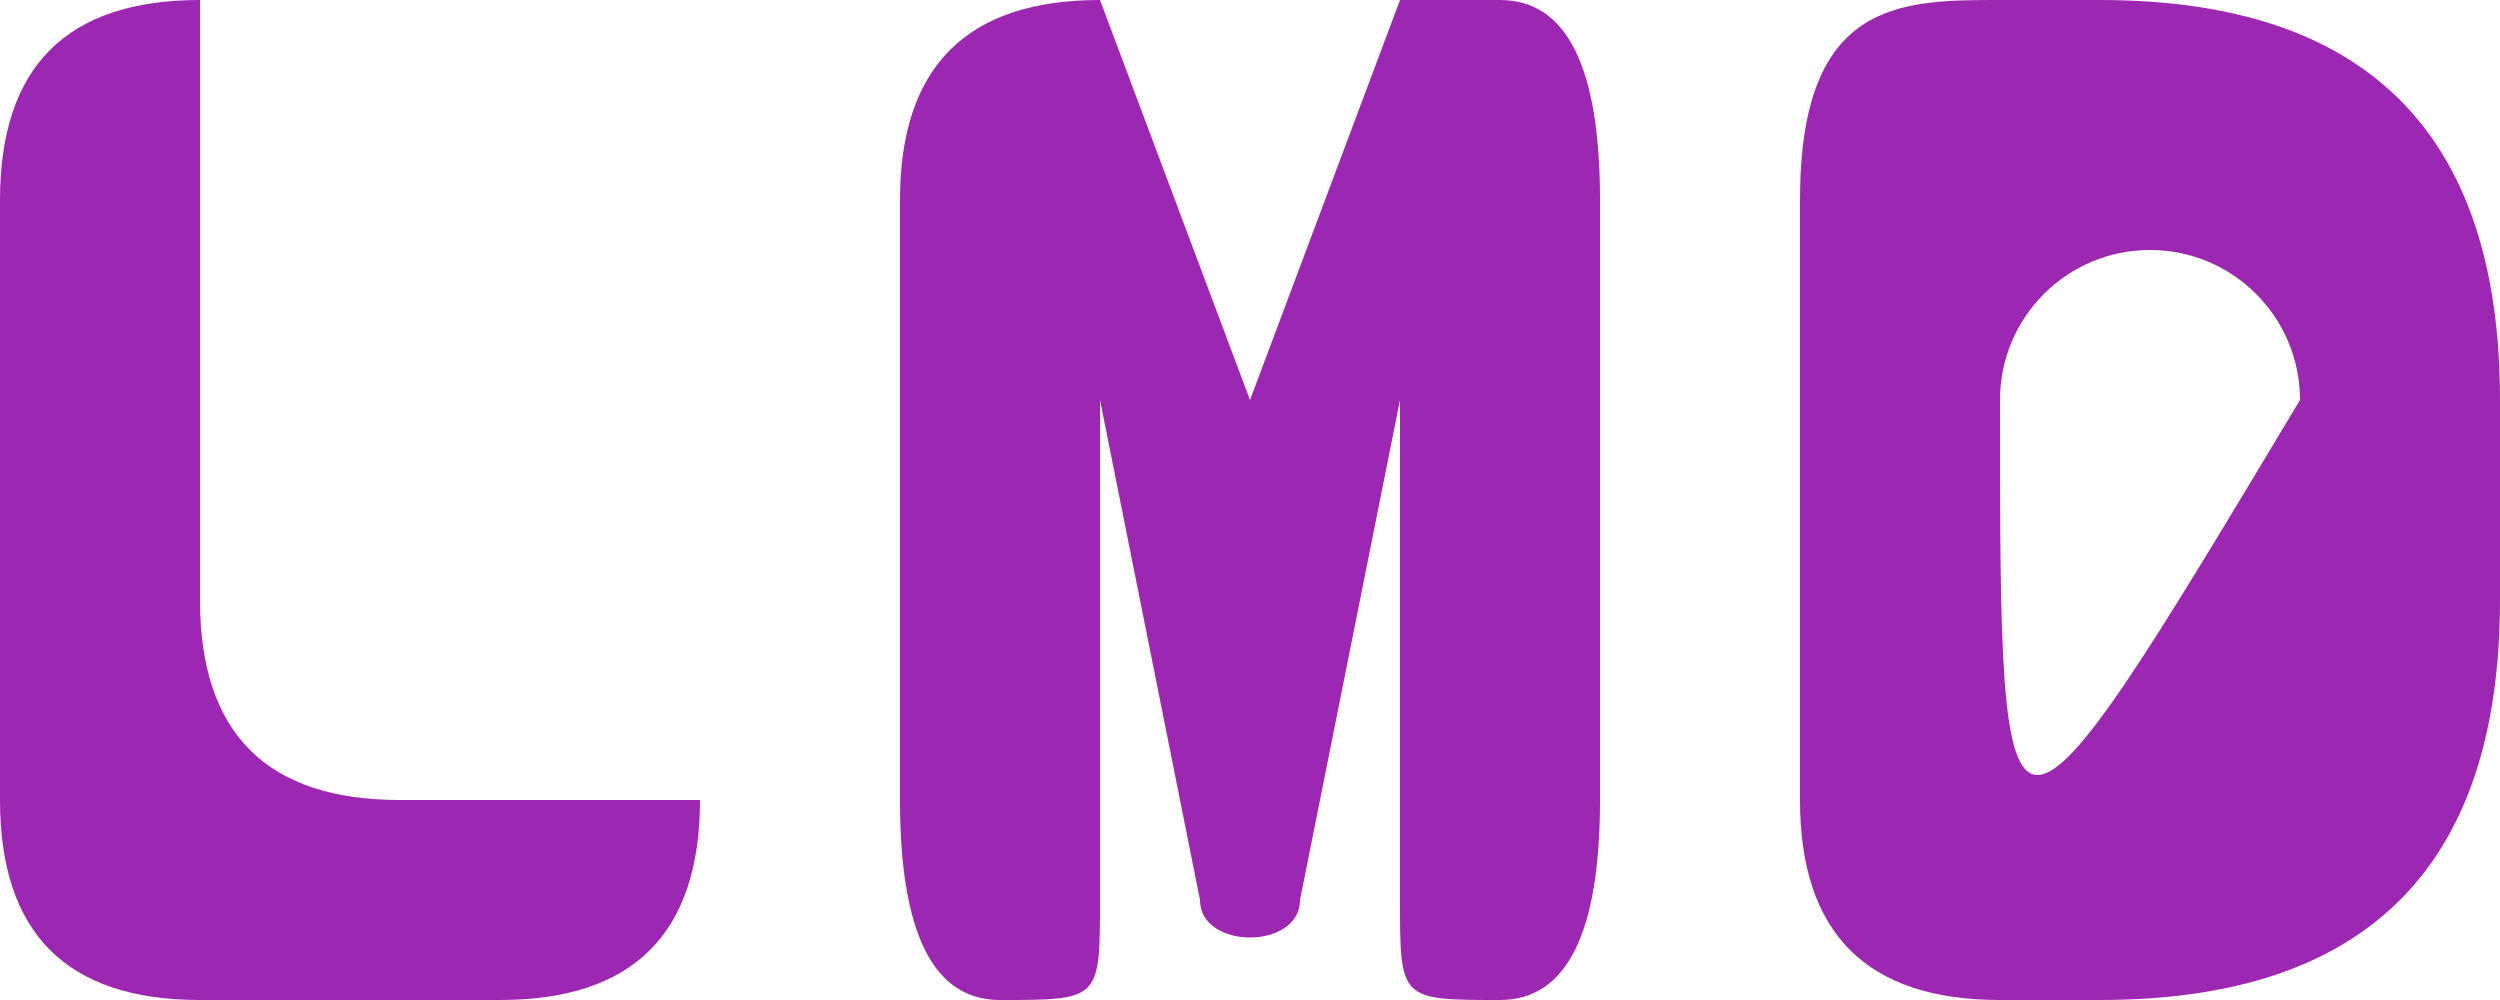
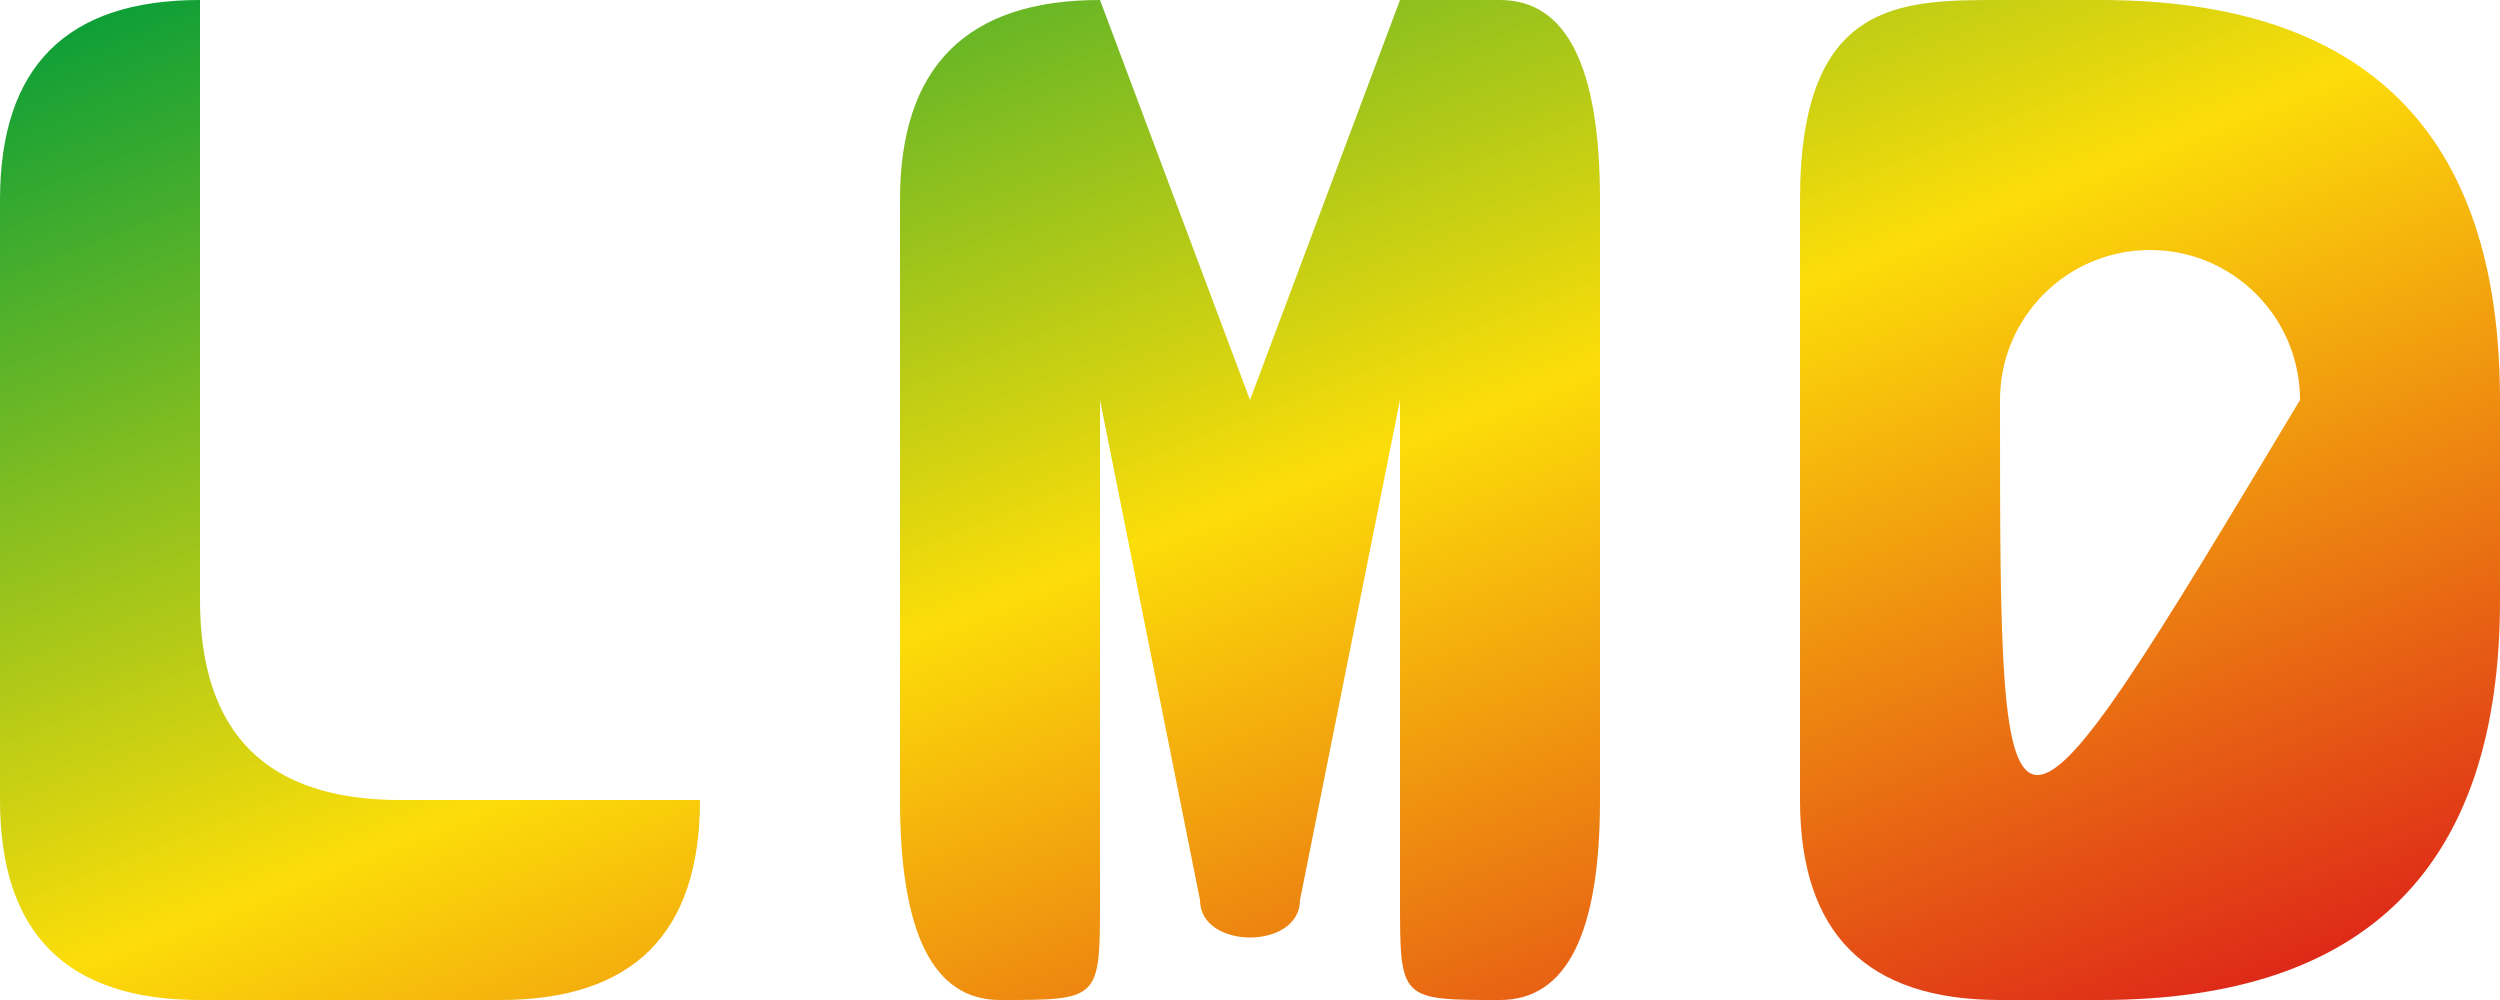
<svg xmlns="http://www.w3.org/2000/svg" viewBox="0 0 25 10">
-   <path d="M 2 0 Q 0 0 0 2 L 0 8 Q 0 10 2 10 L 5 10 Q 7 10 7 8 L 4 8 Q 2 8 2 6 Z M 11 0 Q 9 0 9 2 L 9 8 Q 9 10 10 10 C 11 10 11 10 11 9 L 11 4 L 12 9 C 12 9.5 13 9.5 13 9 L 14 4 L 14 9 C 14 10 14 10 15 10 Q 16 10 16 8 L 16 2 Q 16 0 15 0 C 14 0 14 0 14 0 L 12.5 4 L 11 0 Z M 20 0 C 19 0 18 0 18 2 Q 18 2 18 2 L 18 8 Q 18 10 20 10 L 21 10 Q 25 10 25 6 L 25 4 Q 25 0 21 0 Z M 20 4 A 1 1 0 0 1 23 4 C 20 9 20 9 20 4 Z" fill="#9c27b0" />
+   <defs>
+     <linearGradient id="eth-gradient" x1="0%" y1="0%" x2="100%" y2="100%">
+       <stop offset="0%" stop-color="#009B3A" />
+       <stop offset="50%" stop-color="#FCDD09" />
+       <stop offset="100%" stop-color="#DA121A" />
+     </linearGradient>
+   </defs>
+   <path d="M 2 0 Q 0 0 0 2 L 0 8 Q 0 10 2 10 L 5 10 Q 7 10 7 8 L 4 8 Q 2 8 2 6 Z M 11 0 Q 9 0 9 2 L 9 8 Q 9 10 10 10 C 11 10 11 10 11 9 L 11 4 L 12 9 C 12 9.5 13 9.5 13 9 L 14 4 L 14 9 C 14 10 14 10 15 10 Q 16 10 16 8 L 16 2 Q 16 0 15 0 C 14 0 14 0 14 0 L 12.5 4 L 11 0 Z M 20 0 C 19 0 18 0 18 2 Q 18 2 18 2 L 18 8 Q 18 10 20 10 L 21 10 Q 25 10 25 6 L 25 4 Q 25 0 21 0 Z M 20 4 A 1 1 0 0 1 23 4 C 20 9 20 9 20 4 Z" fill="url(#eth-gradient)" />
</svg>
